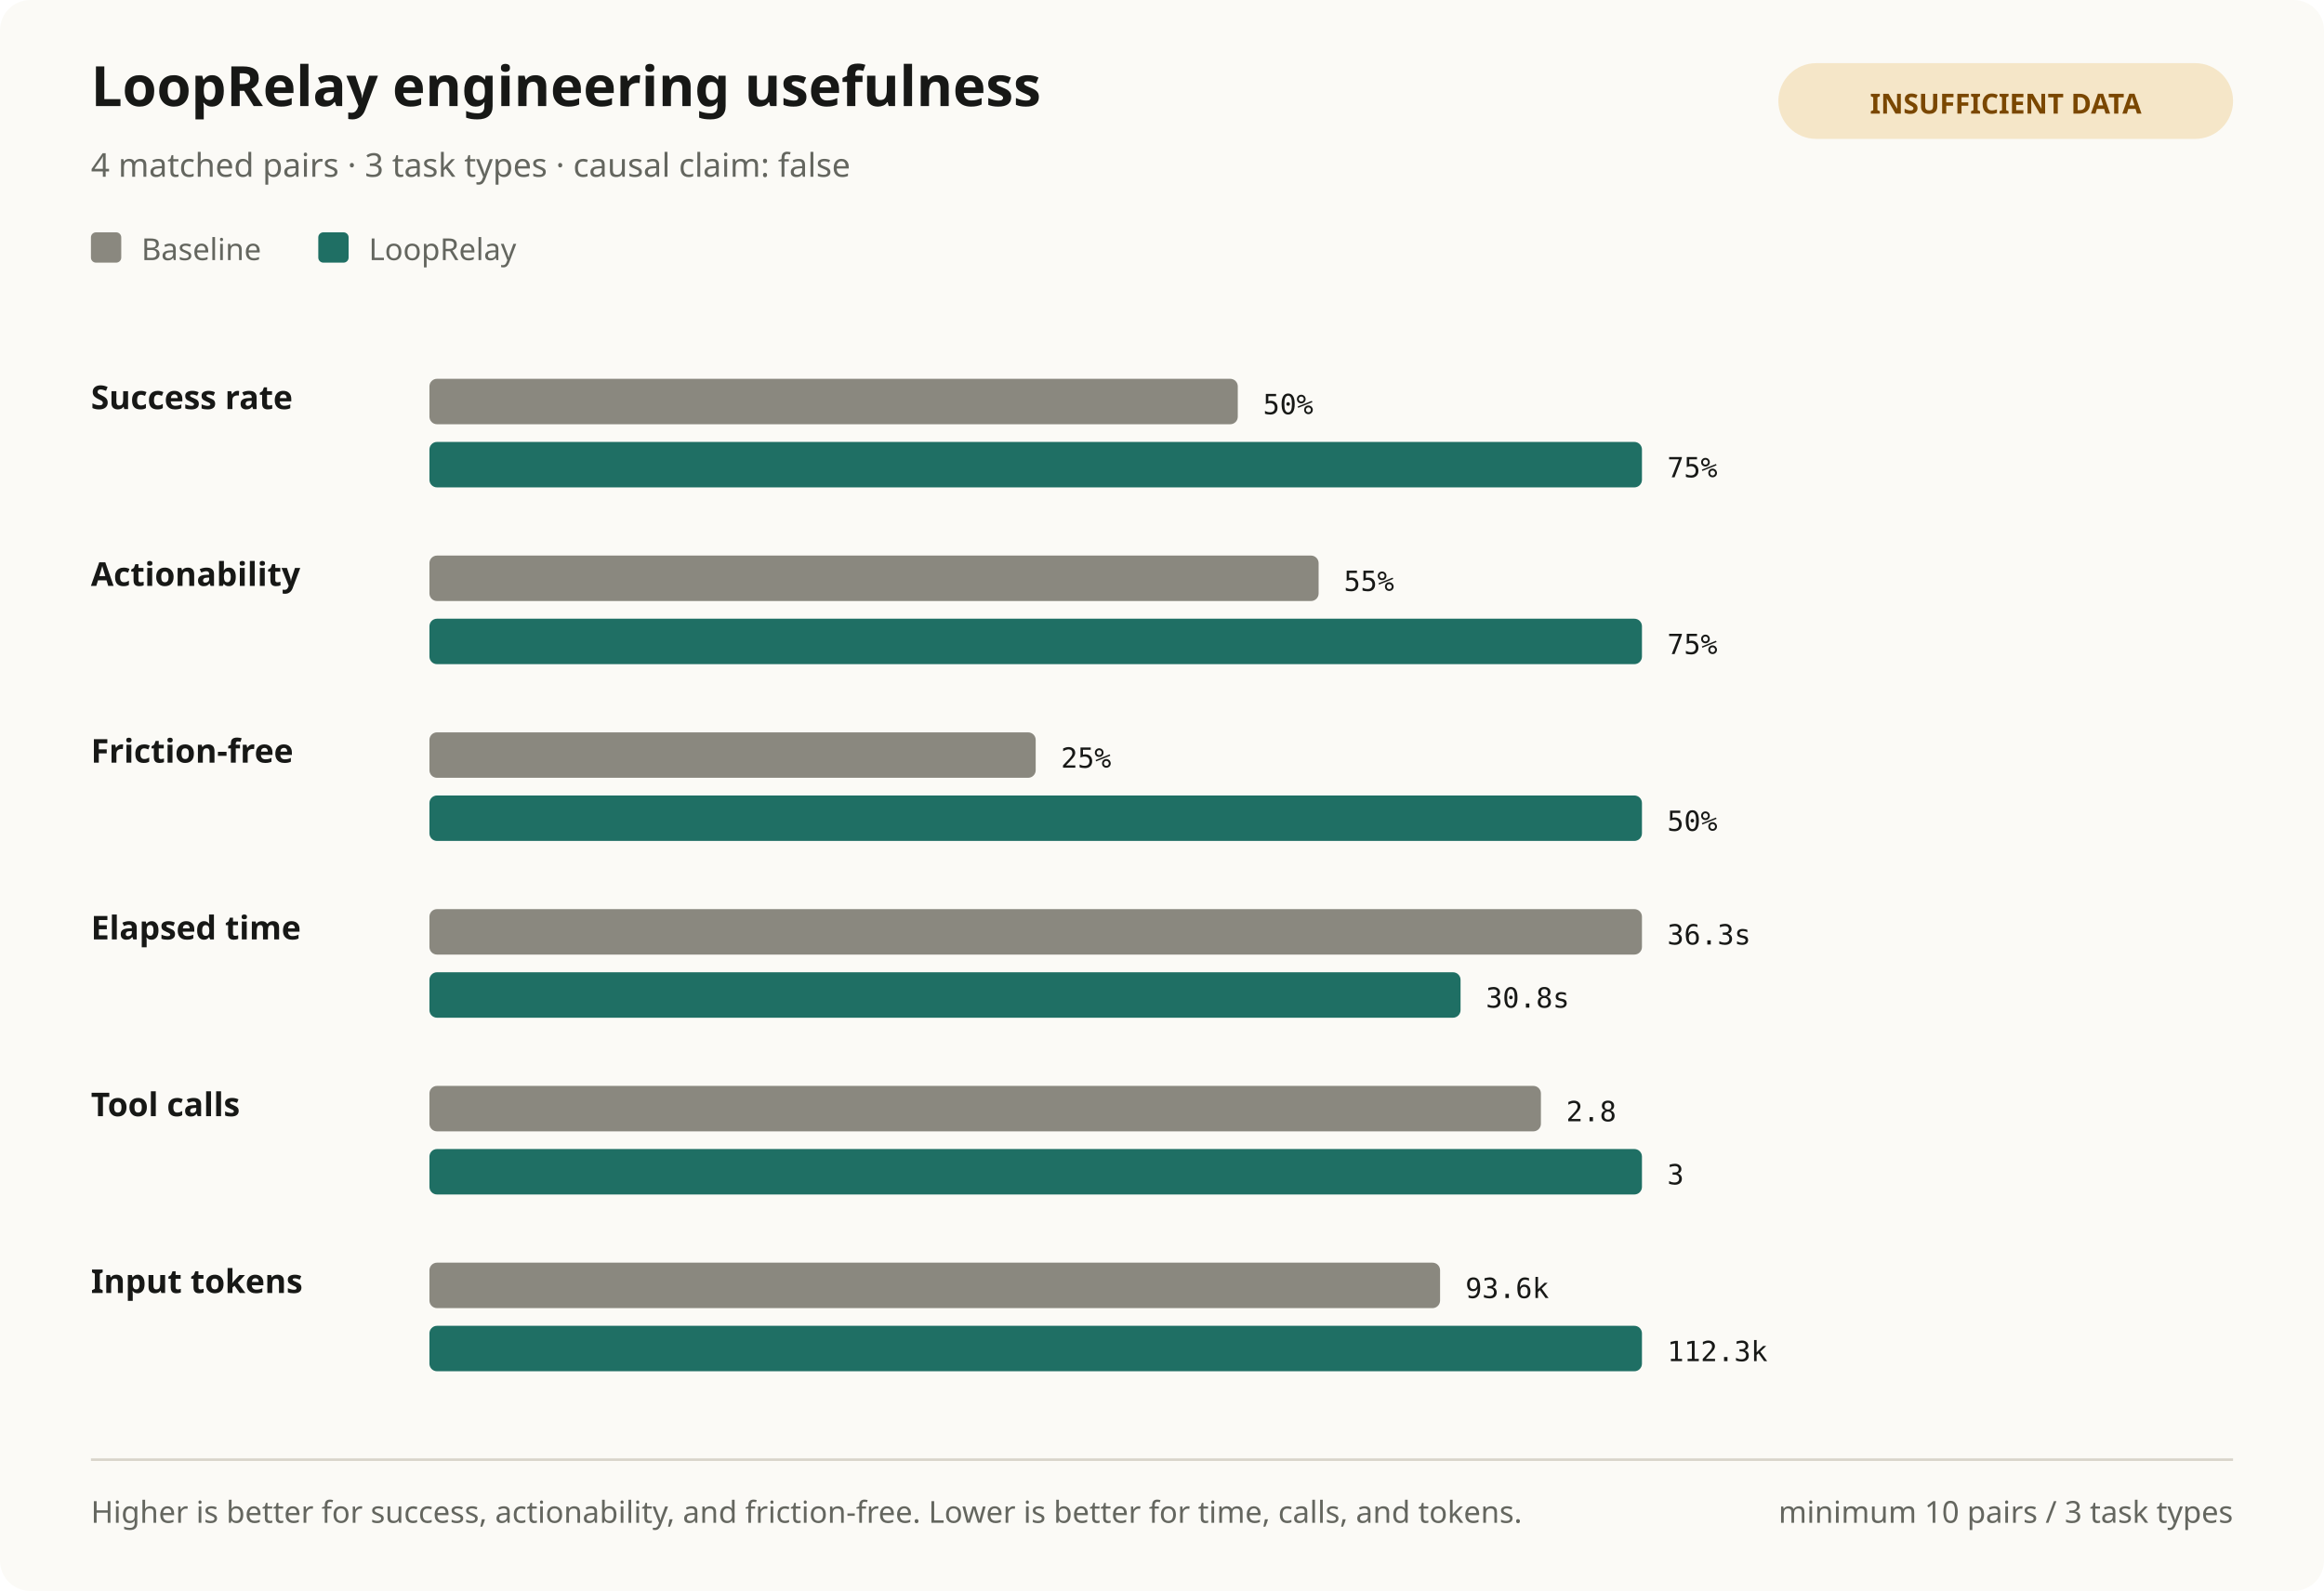
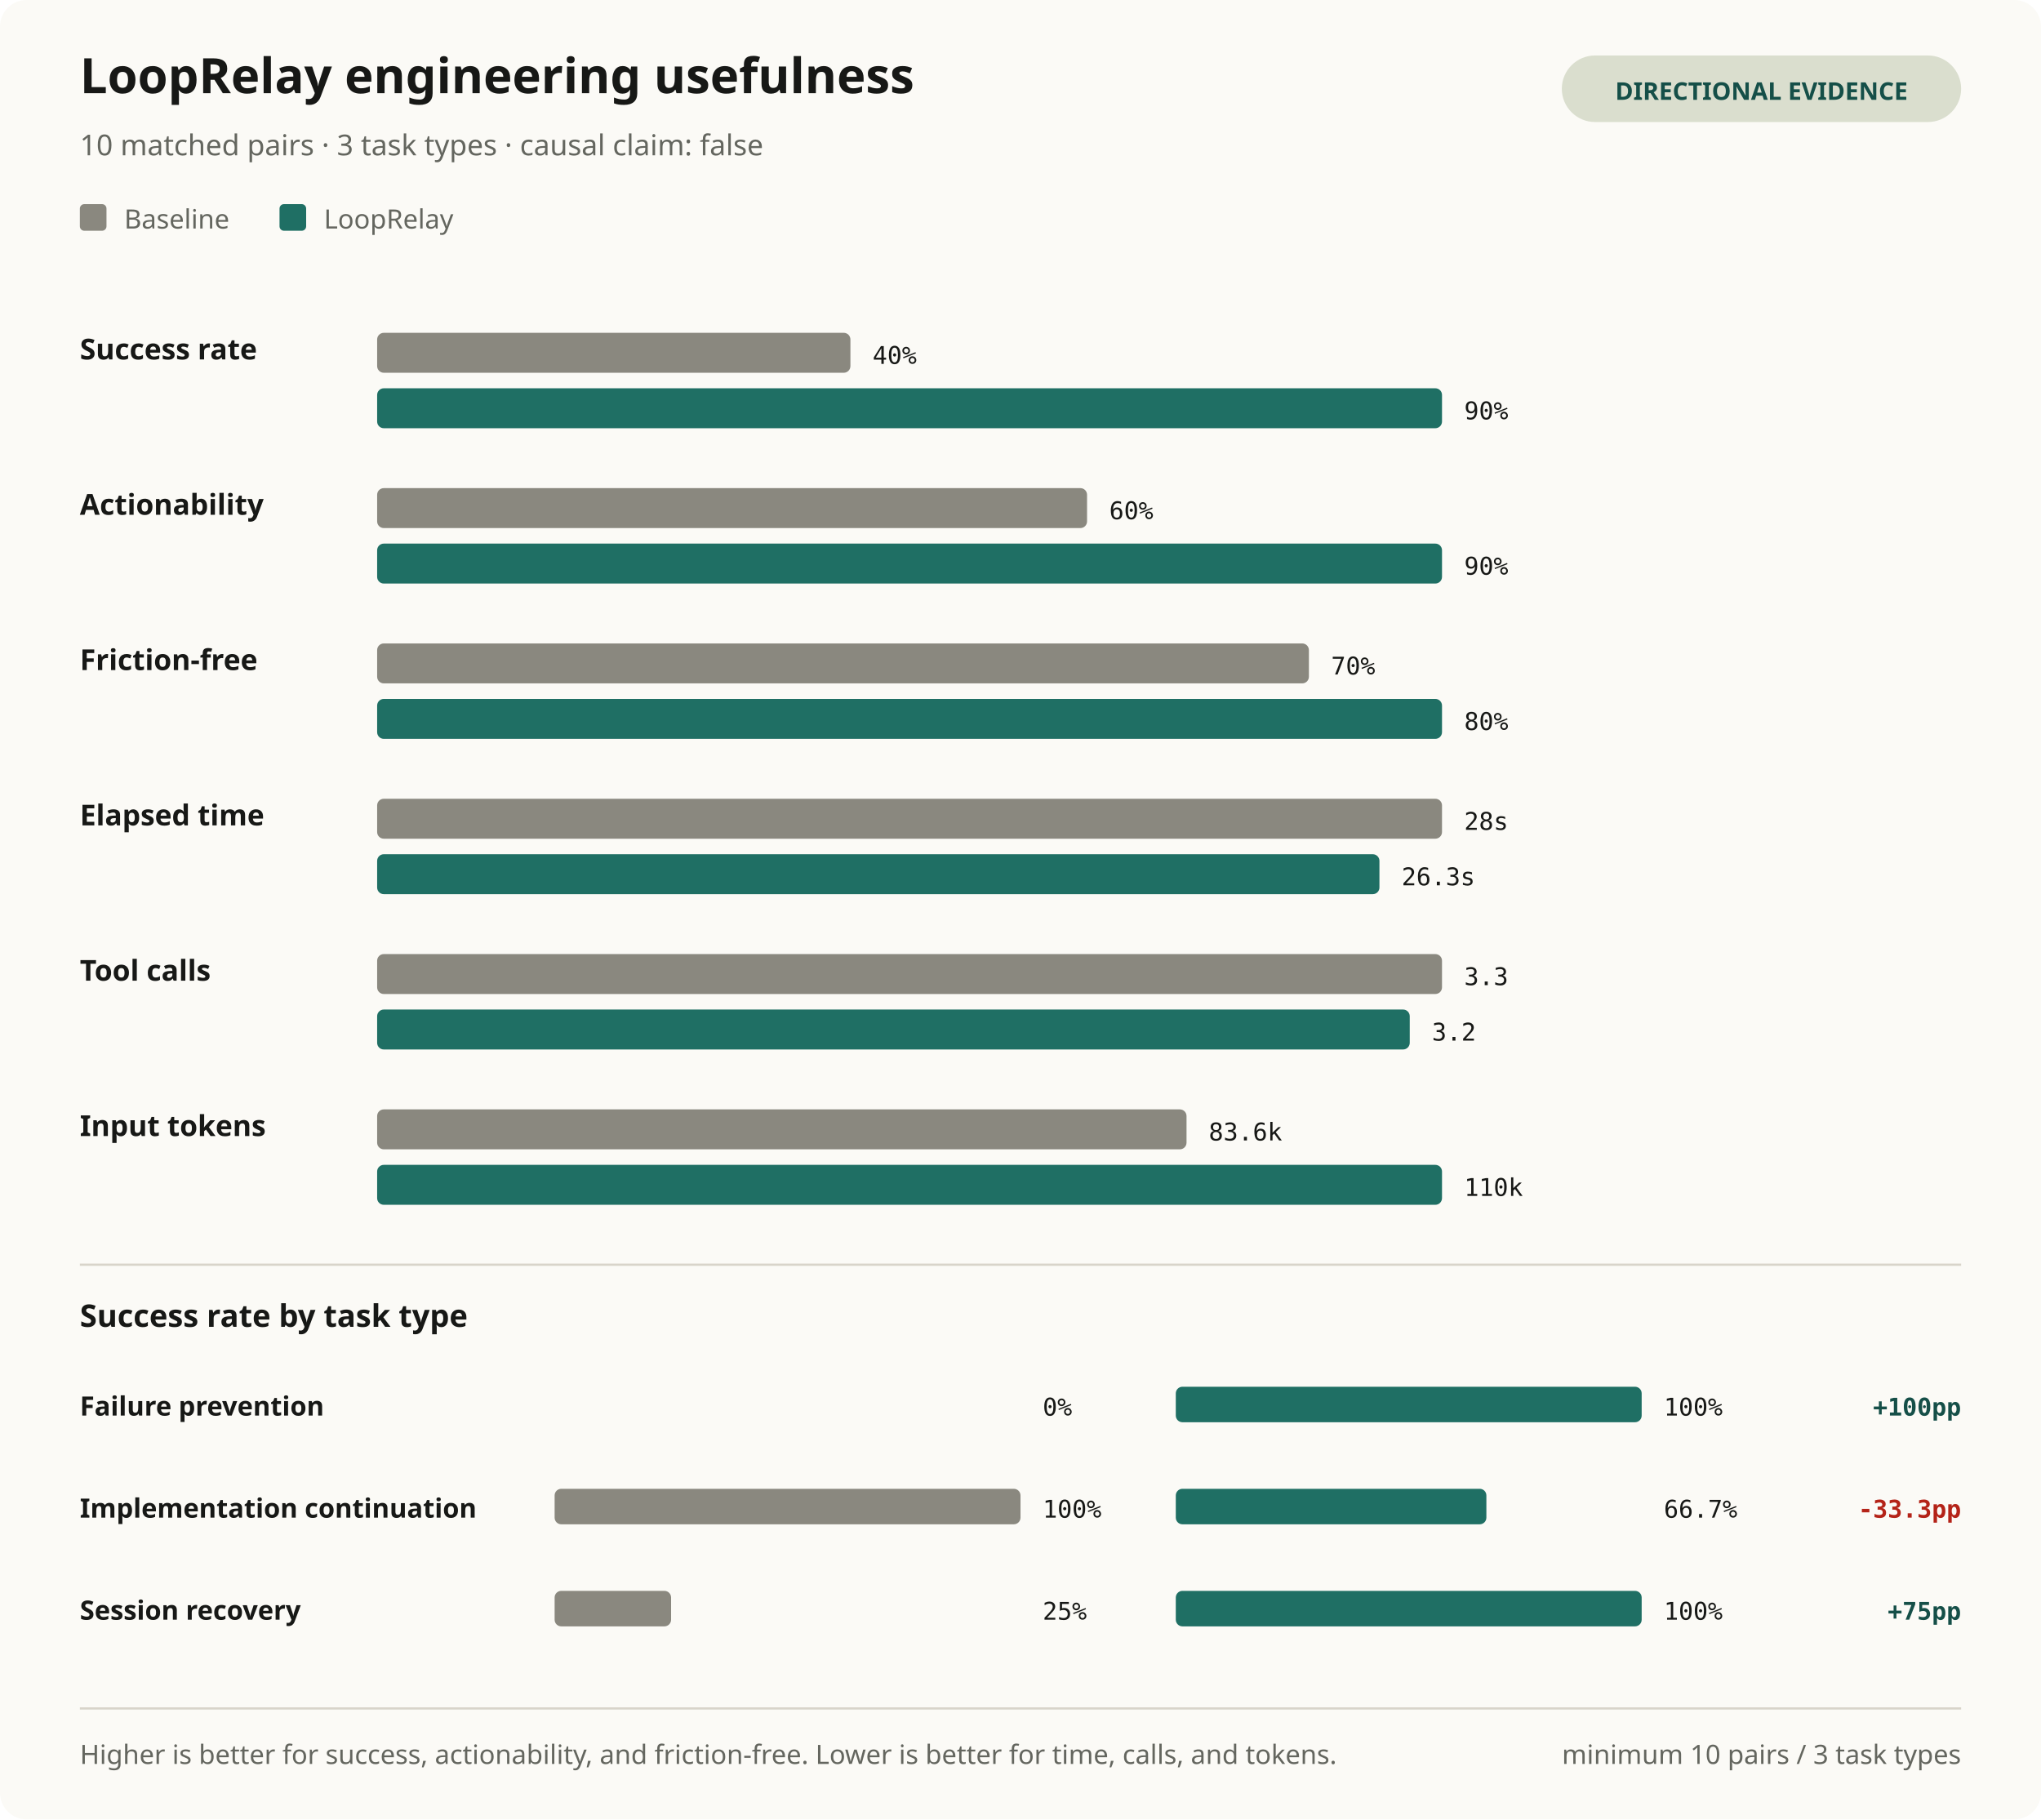
- <svg xmlns="http://www.w3.org/2000/svg" width="920" height="630" viewBox="0 0 920 630" role="img" aria-labelledby="title desc">
-   <rect width="920" height="630" rx="12" fill="#fbfaf6" />
+ <svg xmlns="http://www.w3.org/2000/svg" width="920" height="820" viewBox="0 0 920 820" role="img" aria-labelledby="title desc">
+   <rect width="920" height="820" rx="12" fill="#fbfaf6" />
  <text x="36" y="42" font-family="system-ui,sans-serif" font-size="22" font-weight="700" fill="#171816">LoopRelay engineering usefulness</text>
-   <text x="36" y="70" font-family="system-ui,sans-serif" font-size="13" fill="#64665f">4 matched pairs · 3 task types · causal claim: false</text>
-   <rect x="704" y="25" width="180" height="30" rx="15" fill="#f5e6c8" />
-   <text x="794" y="45" text-anchor="middle" font-family="system-ui,sans-serif" font-size="11" font-weight="700" fill="#7a4700">INSUFFICIENT DATA</text>
+   <text x="36" y="70" font-family="system-ui,sans-serif" font-size="13" fill="#64665f">10 matched pairs · 3 task types · causal claim: false</text>
+   <rect x="704" y="25" width="180" height="30" rx="15" fill="#dadece" />
+   <text x="794" y="45" text-anchor="middle" font-family="system-ui,sans-serif" font-size="11" font-weight="700" fill="#154f48">DIRECTIONAL EVIDENCE</text>
  <rect x="36" y="92" width="12" height="12" rx="2" fill="#8a887f" />
  <text x="56" y="103" font-family="system-ui,sans-serif" font-size="12" fill="#64665f">Baseline</text>
  <rect x="126" y="92" width="12" height="12" rx="2" fill="#1f6f64" />
  <text x="146" y="103" font-family="system-ui,sans-serif" font-size="12" fill="#64665f">LoopRelay</text>
  <text x="36" y="162" font-family="system-ui,sans-serif" font-size="13" font-weight="600" fill="#171816">Success rate</text>
-   <rect x="170" y="150" width="320" height="18" rx="3" fill="#8a887f" />
-   <text x="500" y="164" font-family="ui-monospace,monospace" font-size="11" fill="#171816">50%</text>
+   <rect x="170" y="150" width="213.333" height="18" rx="3" fill="#8a887f" />
+   <text x="393.333" y="164" font-family="ui-monospace,monospace" font-size="11" fill="#171816">40%</text>
  <rect x="170" y="175" width="480" height="18" rx="3" fill="#1f6f64" />
-   <text x="660" y="189" font-family="ui-monospace,monospace" font-size="11" fill="#171816">75%</text>
+   <text x="660" y="189" font-family="ui-monospace,monospace" font-size="11" fill="#171816">90%</text>
  <text x="36" y="232" font-family="system-ui,sans-serif" font-size="13" font-weight="600" fill="#171816">Actionability</text>
-   <rect x="170" y="220" width="352" height="18" rx="3" fill="#8a887f" />
-   <text x="532" y="234" font-family="ui-monospace,monospace" font-size="11" fill="#171816">55%</text>
+   <rect x="170" y="220" width="320" height="18" rx="3" fill="#8a887f" />
+   <text x="500" y="234" font-family="ui-monospace,monospace" font-size="11" fill="#171816">60%</text>
  <rect x="170" y="245" width="480" height="18" rx="3" fill="#1f6f64" />
-   <text x="660" y="259" font-family="ui-monospace,monospace" font-size="11" fill="#171816">75%</text>
+   <text x="660" y="259" font-family="ui-monospace,monospace" font-size="11" fill="#171816">90%</text>
  <text x="36" y="302" font-family="system-ui,sans-serif" font-size="13" font-weight="600" fill="#171816">Friction-free</text>
-   <rect x="170" y="290" width="240" height="18" rx="3" fill="#8a887f" />
-   <text x="420" y="304" font-family="ui-monospace,monospace" font-size="11" fill="#171816">25%</text>
+   <rect x="170" y="290" width="420" height="18" rx="3" fill="#8a887f" />
+   <text x="600" y="304" font-family="ui-monospace,monospace" font-size="11" fill="#171816">70%</text>
  <rect x="170" y="315" width="480" height="18" rx="3" fill="#1f6f64" />
-   <text x="660" y="329" font-family="ui-monospace,monospace" font-size="11" fill="#171816">50%</text>
+   <text x="660" y="329" font-family="ui-monospace,monospace" font-size="11" fill="#171816">80%</text>
  <text x="36" y="372" font-family="system-ui,sans-serif" font-size="13" font-weight="600" fill="#171816">Elapsed time</text>
  <rect x="170" y="360" width="480" height="18" rx="3" fill="#8a887f" />
-   <text x="660" y="374" font-family="ui-monospace,monospace" font-size="11" fill="#171816">36.3s</text>
-   <rect x="170" y="385" width="408.188" height="18" rx="3" fill="#1f6f64" />
-   <text x="588.188" y="399" font-family="ui-monospace,monospace" font-size="11" fill="#171816">30.8s</text>
+   <text x="660" y="374" font-family="ui-monospace,monospace" font-size="11" fill="#171816">28s</text>
+   <rect x="170" y="385" width="451.796" height="18" rx="3" fill="#1f6f64" />
+   <text x="631.796" y="399" font-family="ui-monospace,monospace" font-size="11" fill="#171816">26.3s</text>
  <text x="36" y="442" font-family="system-ui,sans-serif" font-size="13" font-weight="600" fill="#171816">Tool calls</text>
-   <rect x="170" y="430" width="440" height="18" rx="3" fill="#8a887f" />
-   <text x="620" y="444" font-family="ui-monospace,monospace" font-size="11" fill="#171816">2.8</text>
-   <rect x="170" y="455" width="480" height="18" rx="3" fill="#1f6f64" />
-   <text x="660" y="469" font-family="ui-monospace,monospace" font-size="11" fill="#171816">3</text>
+   <rect x="170" y="430" width="480" height="18" rx="3" fill="#8a887f" />
+   <text x="660" y="444" font-family="ui-monospace,monospace" font-size="11" fill="#171816">3.3</text>
+   <rect x="170" y="455" width="465.455" height="18" rx="3" fill="#1f6f64" />
+   <text x="645.455" y="469" font-family="ui-monospace,monospace" font-size="11" fill="#171816">3.2</text>
  <text x="36" y="512" font-family="system-ui,sans-serif" font-size="13" font-weight="600" fill="#171816">Input tokens</text>
-   <rect x="170" y="500" width="400.081" height="18" rx="3" fill="#8a887f" />
-   <text x="580.081" y="514" font-family="ui-monospace,monospace" font-size="11" fill="#171816">93.6k</text>
+   <rect x="170" y="500" width="364.837" height="18" rx="3" fill="#8a887f" />
+   <text x="544.837" y="514" font-family="ui-monospace,monospace" font-size="11" fill="#171816">83.6k</text>
  <rect x="170" y="525" width="480" height="18" rx="3" fill="#1f6f64" />
-   <text x="660" y="539" font-family="ui-monospace,monospace" font-size="11" fill="#171816">112.3k</text>
-   <line x1="36" y1="578" x2="884" y2="578" stroke="#d8d4ca" />
-   <text x="36" y="603" font-family="system-ui,sans-serif" font-size="12" fill="#64665f">Higher is better for success, actionability, and friction-free. Lower is better for time, calls, and tokens.</text>
-   <text x="884" y="603" text-anchor="end" font-family="system-ui,sans-serif" font-size="12" fill="#64665f">minimum 10 pairs / 3 task types</text>
+   <text x="660" y="539" font-family="ui-monospace,monospace" font-size="11" fill="#171816">110k</text>
+   <line x1="36" y1="570" x2="884" y2="570" stroke="#d8d4ca" />
+   <text x="36" y="598" font-family="system-ui,sans-serif" font-size="14" font-weight="700" fill="#171816">Success rate by task type</text>
+   <text x="36" y="638" font-family="system-ui,sans-serif" font-size="12" font-weight="600" fill="#171816">Failure prevention</text>
+   <rect x="250" y="625" width="0" height="16" rx="3" fill="#8a887f" />
+   <text x="470" y="638" font-family="ui-monospace,monospace" font-size="11" fill="#171816">0%</text>
+   <rect x="530" y="625" width="210" height="16" rx="3" fill="#1f6f64" />
+   <text x="750" y="638" font-family="ui-monospace,monospace" font-size="11" fill="#171816">100%</text>
+   <text x="884" y="638" text-anchor="end" font-family="ui-monospace,monospace" font-size="11" font-weight="700" fill="#154f48">+100pp</text>
+   <text x="36" y="684" font-family="system-ui,sans-serif" font-size="12" font-weight="600" fill="#171816">Implementation continuation</text>
+   <rect x="250" y="671" width="210" height="16" rx="3" fill="#8a887f" />
+   <text x="470" y="684" font-family="ui-monospace,monospace" font-size="11" fill="#171816">100%</text>
+   <rect x="530" y="671" width="140" height="16" rx="3" fill="#1f6f64" />
+   <text x="750" y="684" font-family="ui-monospace,monospace" font-size="11" fill="#171816">66.7%</text>
+   <text x="884" y="684" text-anchor="end" font-family="ui-monospace,monospace" font-size="11" font-weight="700" fill="#b42318">-33.3pp</text>
+   <text x="36" y="730" font-family="system-ui,sans-serif" font-size="12" font-weight="600" fill="#171816">Session recovery</text>
+   <rect x="250" y="717" width="52.5" height="16" rx="3" fill="#8a887f" />
+   <text x="470" y="730" font-family="ui-monospace,monospace" font-size="11" fill="#171816">25%</text>
+   <rect x="530" y="717" width="210" height="16" rx="3" fill="#1f6f64" />
+   <text x="750" y="730" font-family="ui-monospace,monospace" font-size="11" fill="#171816">100%</text>
+   <text x="884" y="730" text-anchor="end" font-family="ui-monospace,monospace" font-size="11" font-weight="700" fill="#154f48">+75pp</text>
+   <line x1="36" y1="770" x2="884" y2="770" stroke="#d8d4ca" />
+   <text x="36" y="795" font-family="system-ui,sans-serif" font-size="12" fill="#64665f">Higher is better for success, actionability, and friction-free. Lower is better for time, calls, and tokens.</text>
+   <text x="884" y="795" text-anchor="end" font-family="system-ui,sans-serif" font-size="12" fill="#64665f">minimum 10 pairs / 3 task types</text>
</svg>
